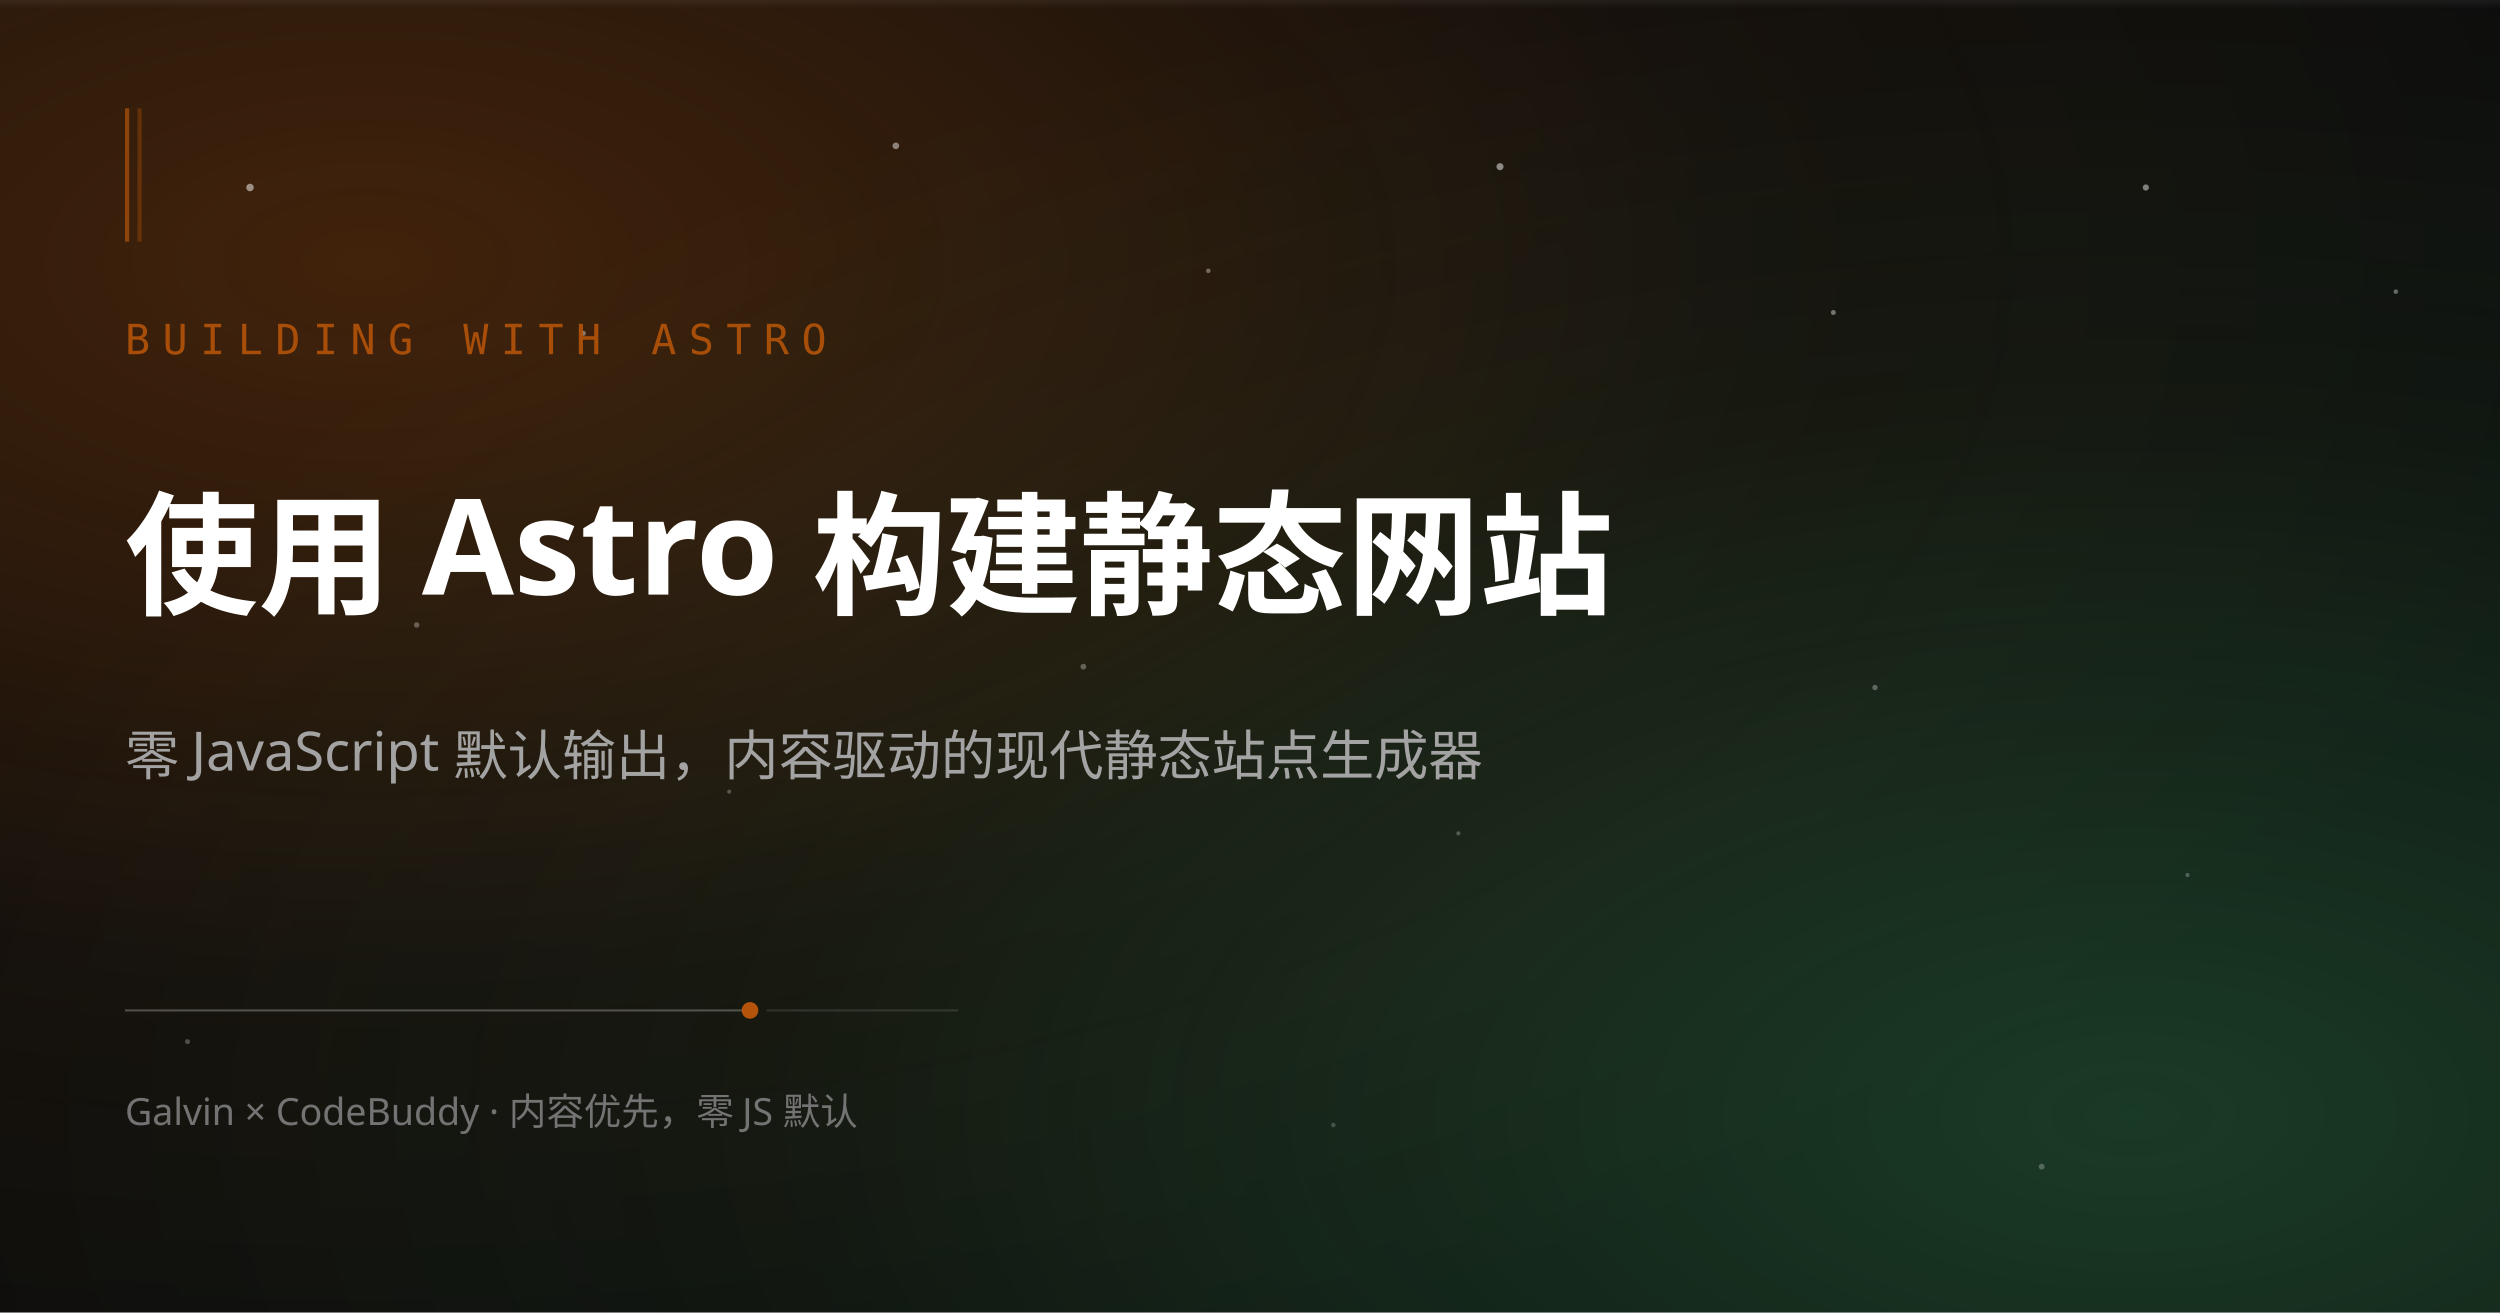
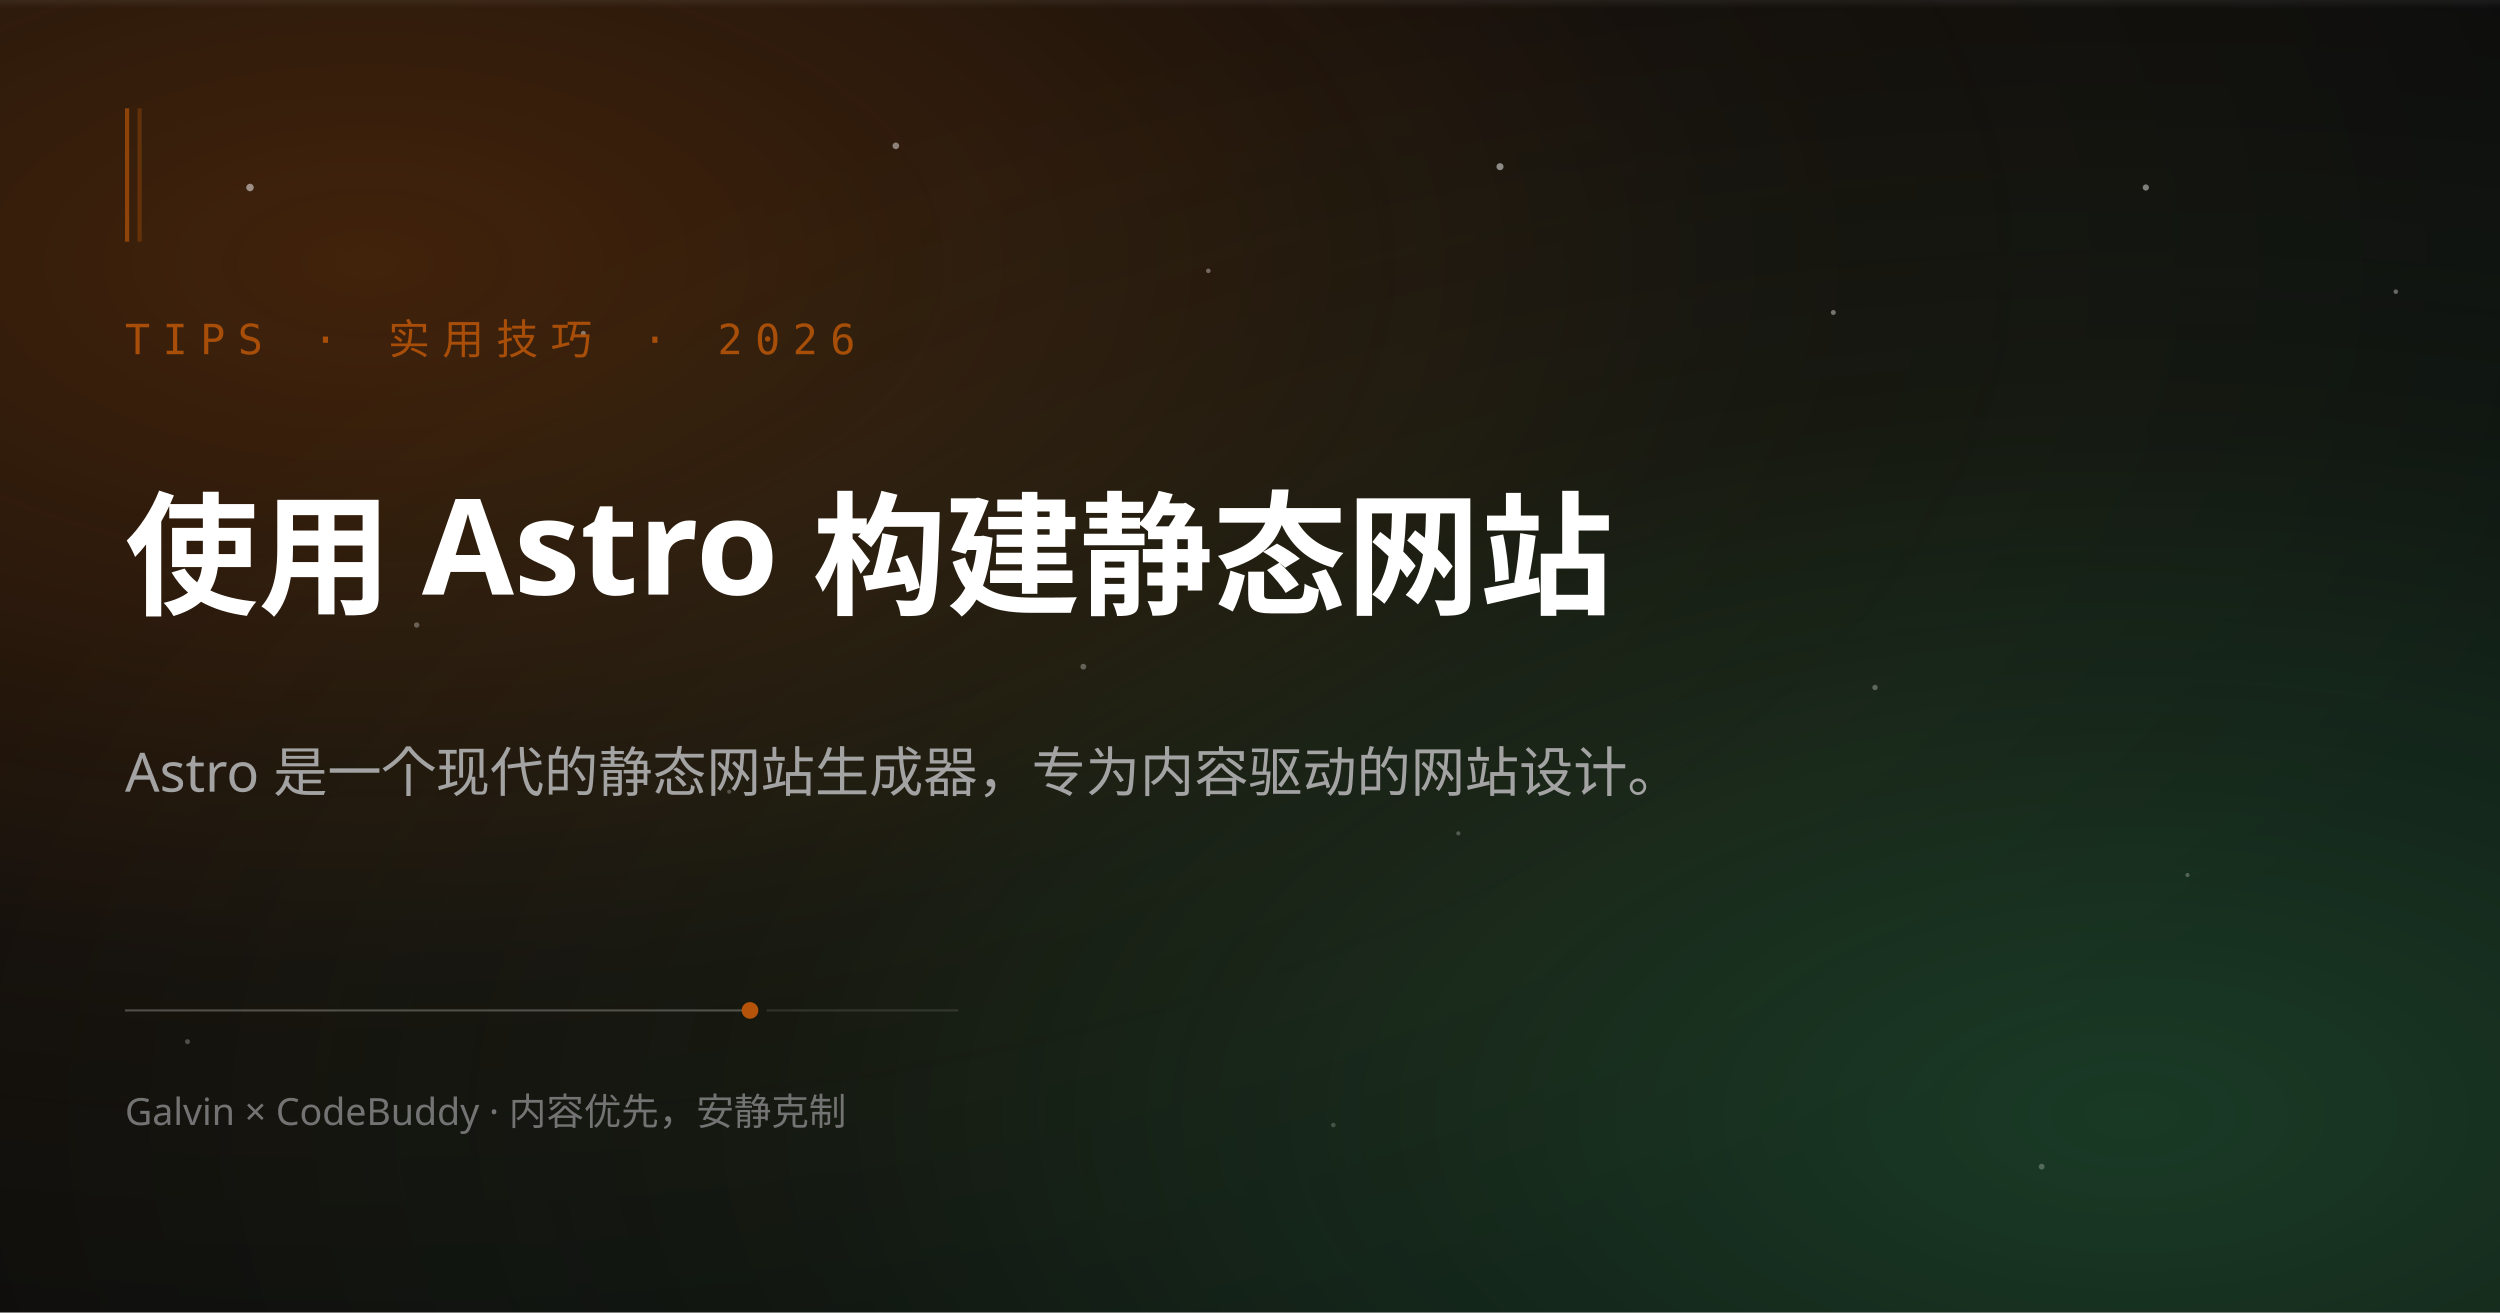
<svg xmlns="http://www.w3.org/2000/svg" width="1200" height="630" viewBox="0 0 1200 630">
  <defs>
    <radialGradient id="glow1" cx="0.15" cy="0.2" r="0.9">
      <stop offset="0%" stop-color="#B45309" stop-opacity="0.32" />
      <stop offset="60%" stop-color="#B45309" stop-opacity="0.06" />
      <stop offset="100%" stop-color="#B45309" stop-opacity="0" />
    </radialGradient>
    <radialGradient id="glow2" cx="0.85" cy="0.85" r="0.9">
      <stop offset="0%" stop-color="#4ADE80" stop-opacity="0.22" />
      <stop offset="60%" stop-color="#4ADE80" stop-opacity="0.05" />
      <stop offset="100%" stop-color="#4ADE80" stop-opacity="0" />
    </radialGradient>
    <linearGradient id="fade" x1="0" y1="0" x2="0" y2="1">
      <stop offset="0%" stop-color="#ffffff" stop-opacity="0.06" />
      <stop offset="100%" stop-color="#ffffff" stop-opacity="0" />
    </linearGradient>
  </defs>
  <rect width="1200" height="630" fill="#0c0c0c" />
  <rect width="1200" height="630" fill="url(#glow1)" />
  <rect width="1200" height="630" fill="url(#glow2)" />
  <g fill="#ffffff">
    <circle cx="120" cy="90" r="1.8" opacity="0.5" />
    <circle cx="280" cy="160" r="1.2" opacity="0.4" />
    <circle cx="430" cy="70" r="1.6" opacity="0.45" />
    <circle cx="580" cy="130" r="1.1" opacity="0.35" />
    <circle cx="720" cy="80" r="1.7" opacity="0.5" />
    <circle cx="880" cy="150" r="1.2" opacity="0.4" />
    <circle cx="1030" cy="90" r="1.5" opacity="0.45" />
    <circle cx="1150" cy="140" r="1.1" opacity="0.35" />
    <circle cx="200" cy="300" r="1.3" opacity="0.3" />
-     <circle cx="350" cy="380" r="1.0" opacity="0.25" />
+     <circle cx="350" cy="380" r="1" opacity="0.25" />
    <circle cx="520" cy="320" r="1.4" opacity="0.3" />
-     <circle cx="700" cy="400" r="1.0" opacity="0.25" />
+     <circle cx="700" cy="400" r="1" opacity="0.25" />
    <circle cx="900" cy="330" r="1.3" opacity="0.3" />
-     <circle cx="1050" cy="420" r="1.0" opacity="0.25" />
+     <circle cx="1050" cy="420" r="1" opacity="0.25" />
    <circle cx="90" cy="500" r="1.2" opacity="0.25" />
    <circle cx="640" cy="540" r="1.1" opacity="0.2" />
    <circle cx="980" cy="560" r="1.4" opacity="0.25" />
  </g>
  <rect width="1200" height="4" fill="url(#fade)" />
  <rect x="60" y="52" width="2" height="64" fill="#B45309" opacity="0.7" />
  <rect x="66" y="52" width="2" height="64" fill="#B45309" opacity="0.35" />
-   <text x="60" y="170" font-family="monospace" font-size="20" letter-spacing="6" fill="#B45309" opacity="0.9">BUILDING WITH ASTRO</text>
+   <text x="60" y="170" font-family="monospace" font-size="20" letter-spacing="6" fill="#B45309" opacity="0.9">TIPS · 实用技巧 · 2026</text>
  <text x="60" y="290" font-family="Noto Serif SC" font-size="64" font-weight="bold" fill="#ffffff">使用 Astro 构建静态网站</text>
-   <text x="60" y="372" font-family="Noto Sans SC" font-size="26" fill="#a3a3a3">零 JavaScript 默认输出，内容驱动的现代静态站点生成器</text>
+   <text x="60" y="380" font-family="Noto Sans SC" font-size="26" fill="#a3a3a3">Astro 是一个现代的静态网站生成器，专为内容驱动的网站设计。</text>
  <line x1="60" y1="485" x2="360" y2="485" stroke="#ffffff" stroke-opacity="0.25" stroke-width="1" />
  <circle cx="360" cy="485" r="4" fill="#B45309" />
  <line x1="368" y1="485" x2="460" y2="485" stroke="#ffffff" stroke-opacity="0.12" stroke-width="1" />
-   <text x="60" y="540" font-family="Noto Sans SC" font-size="18" fill="#737373">Galvin × CodeBuddy · 内容优先，零 JS 默认</text>
+   <text x="60" y="540" font-family="Noto Sans SC" font-size="18" fill="#737373">Galvin × CodeBuddy · 内容优先，安静克制</text>
</svg>
